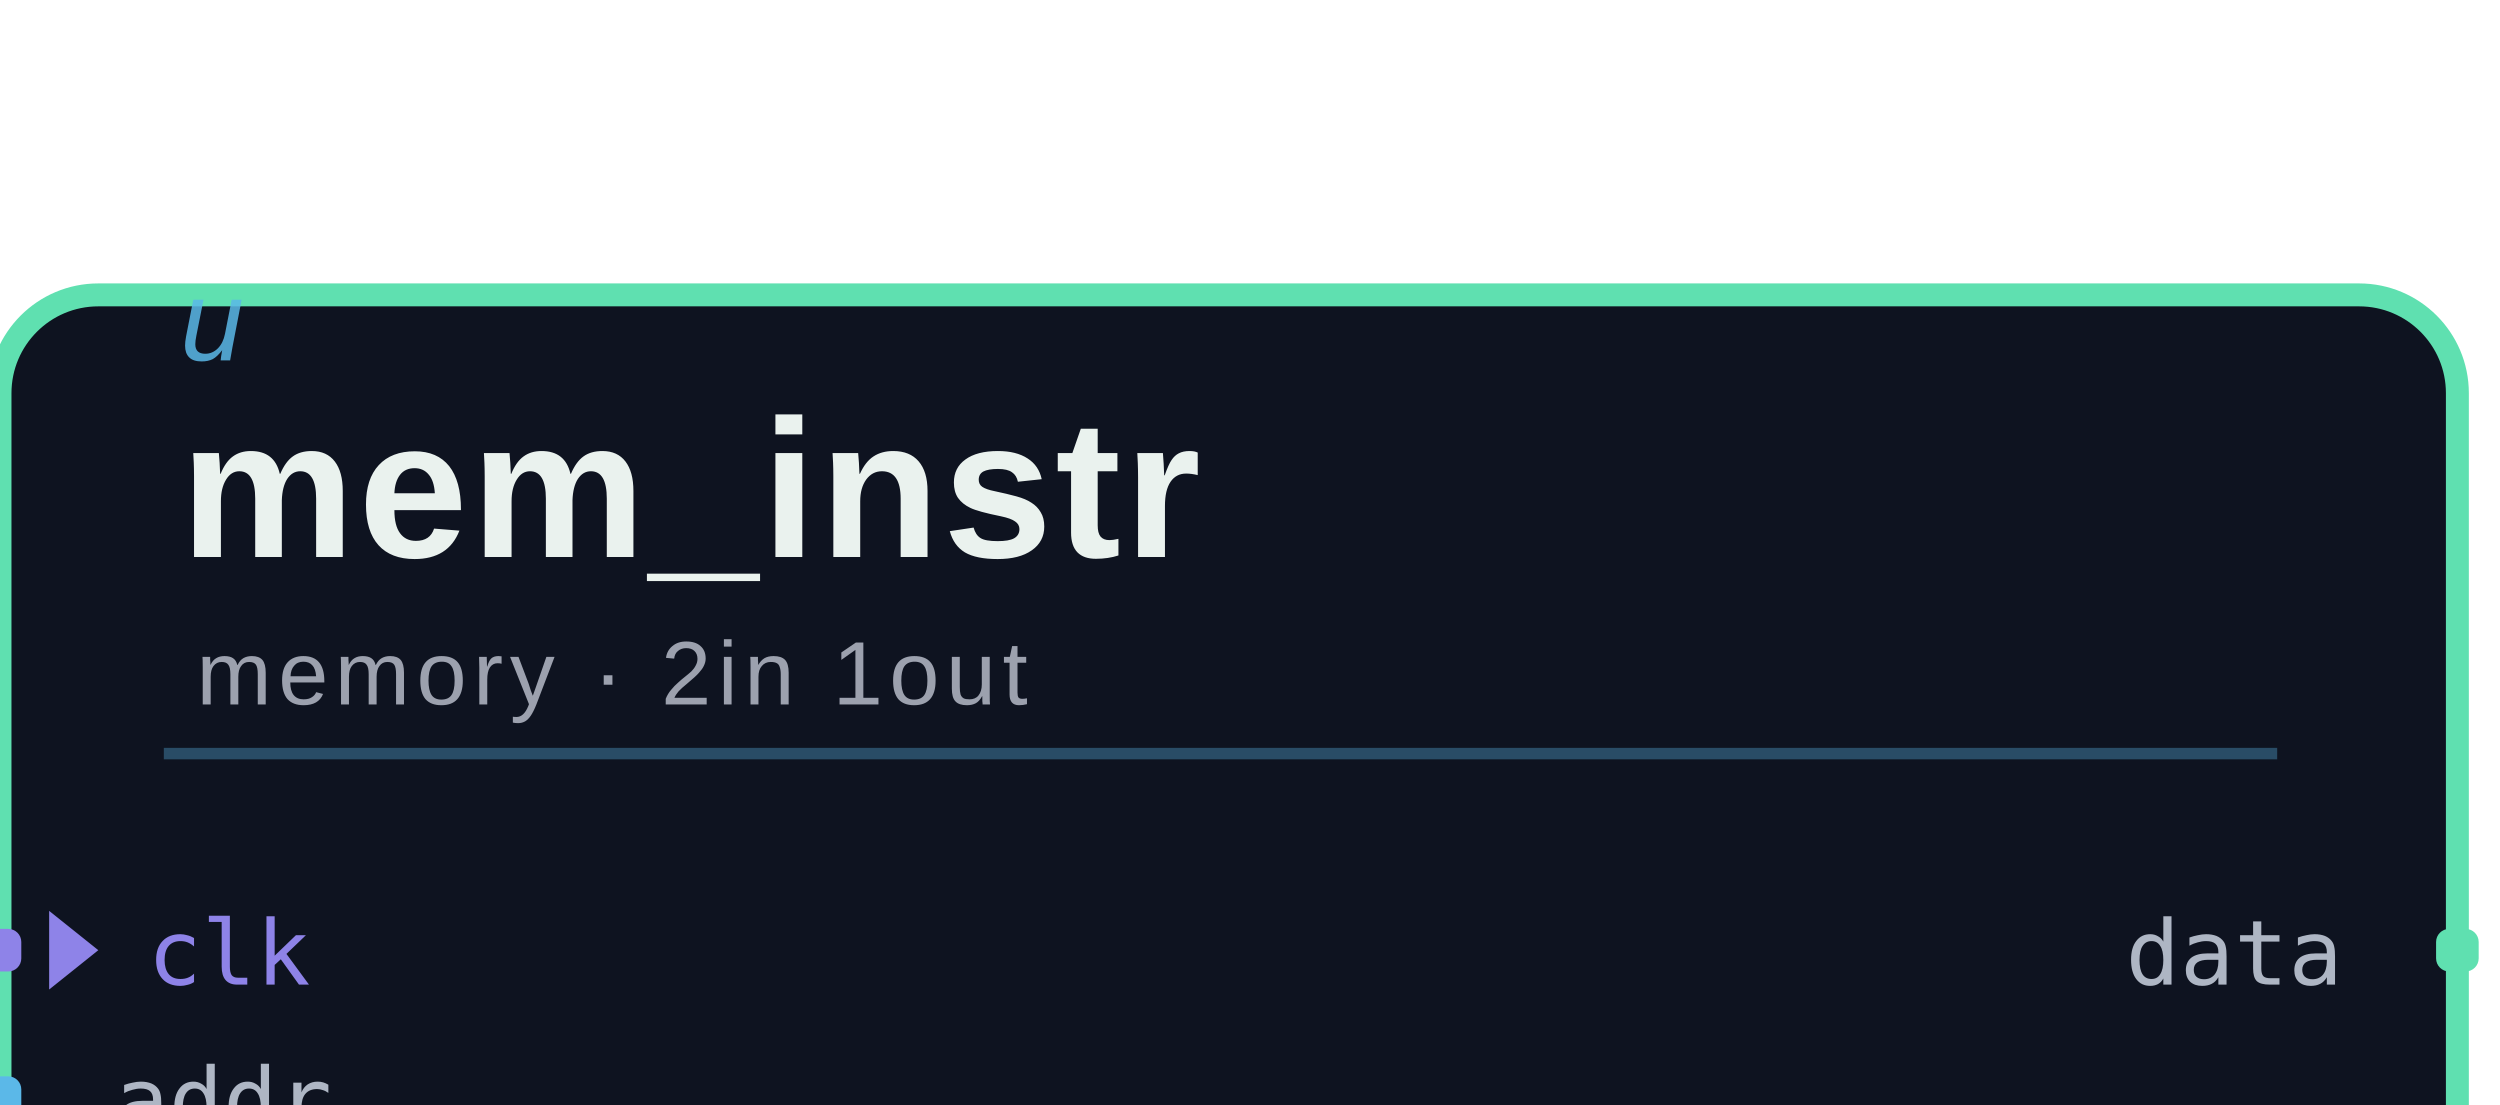
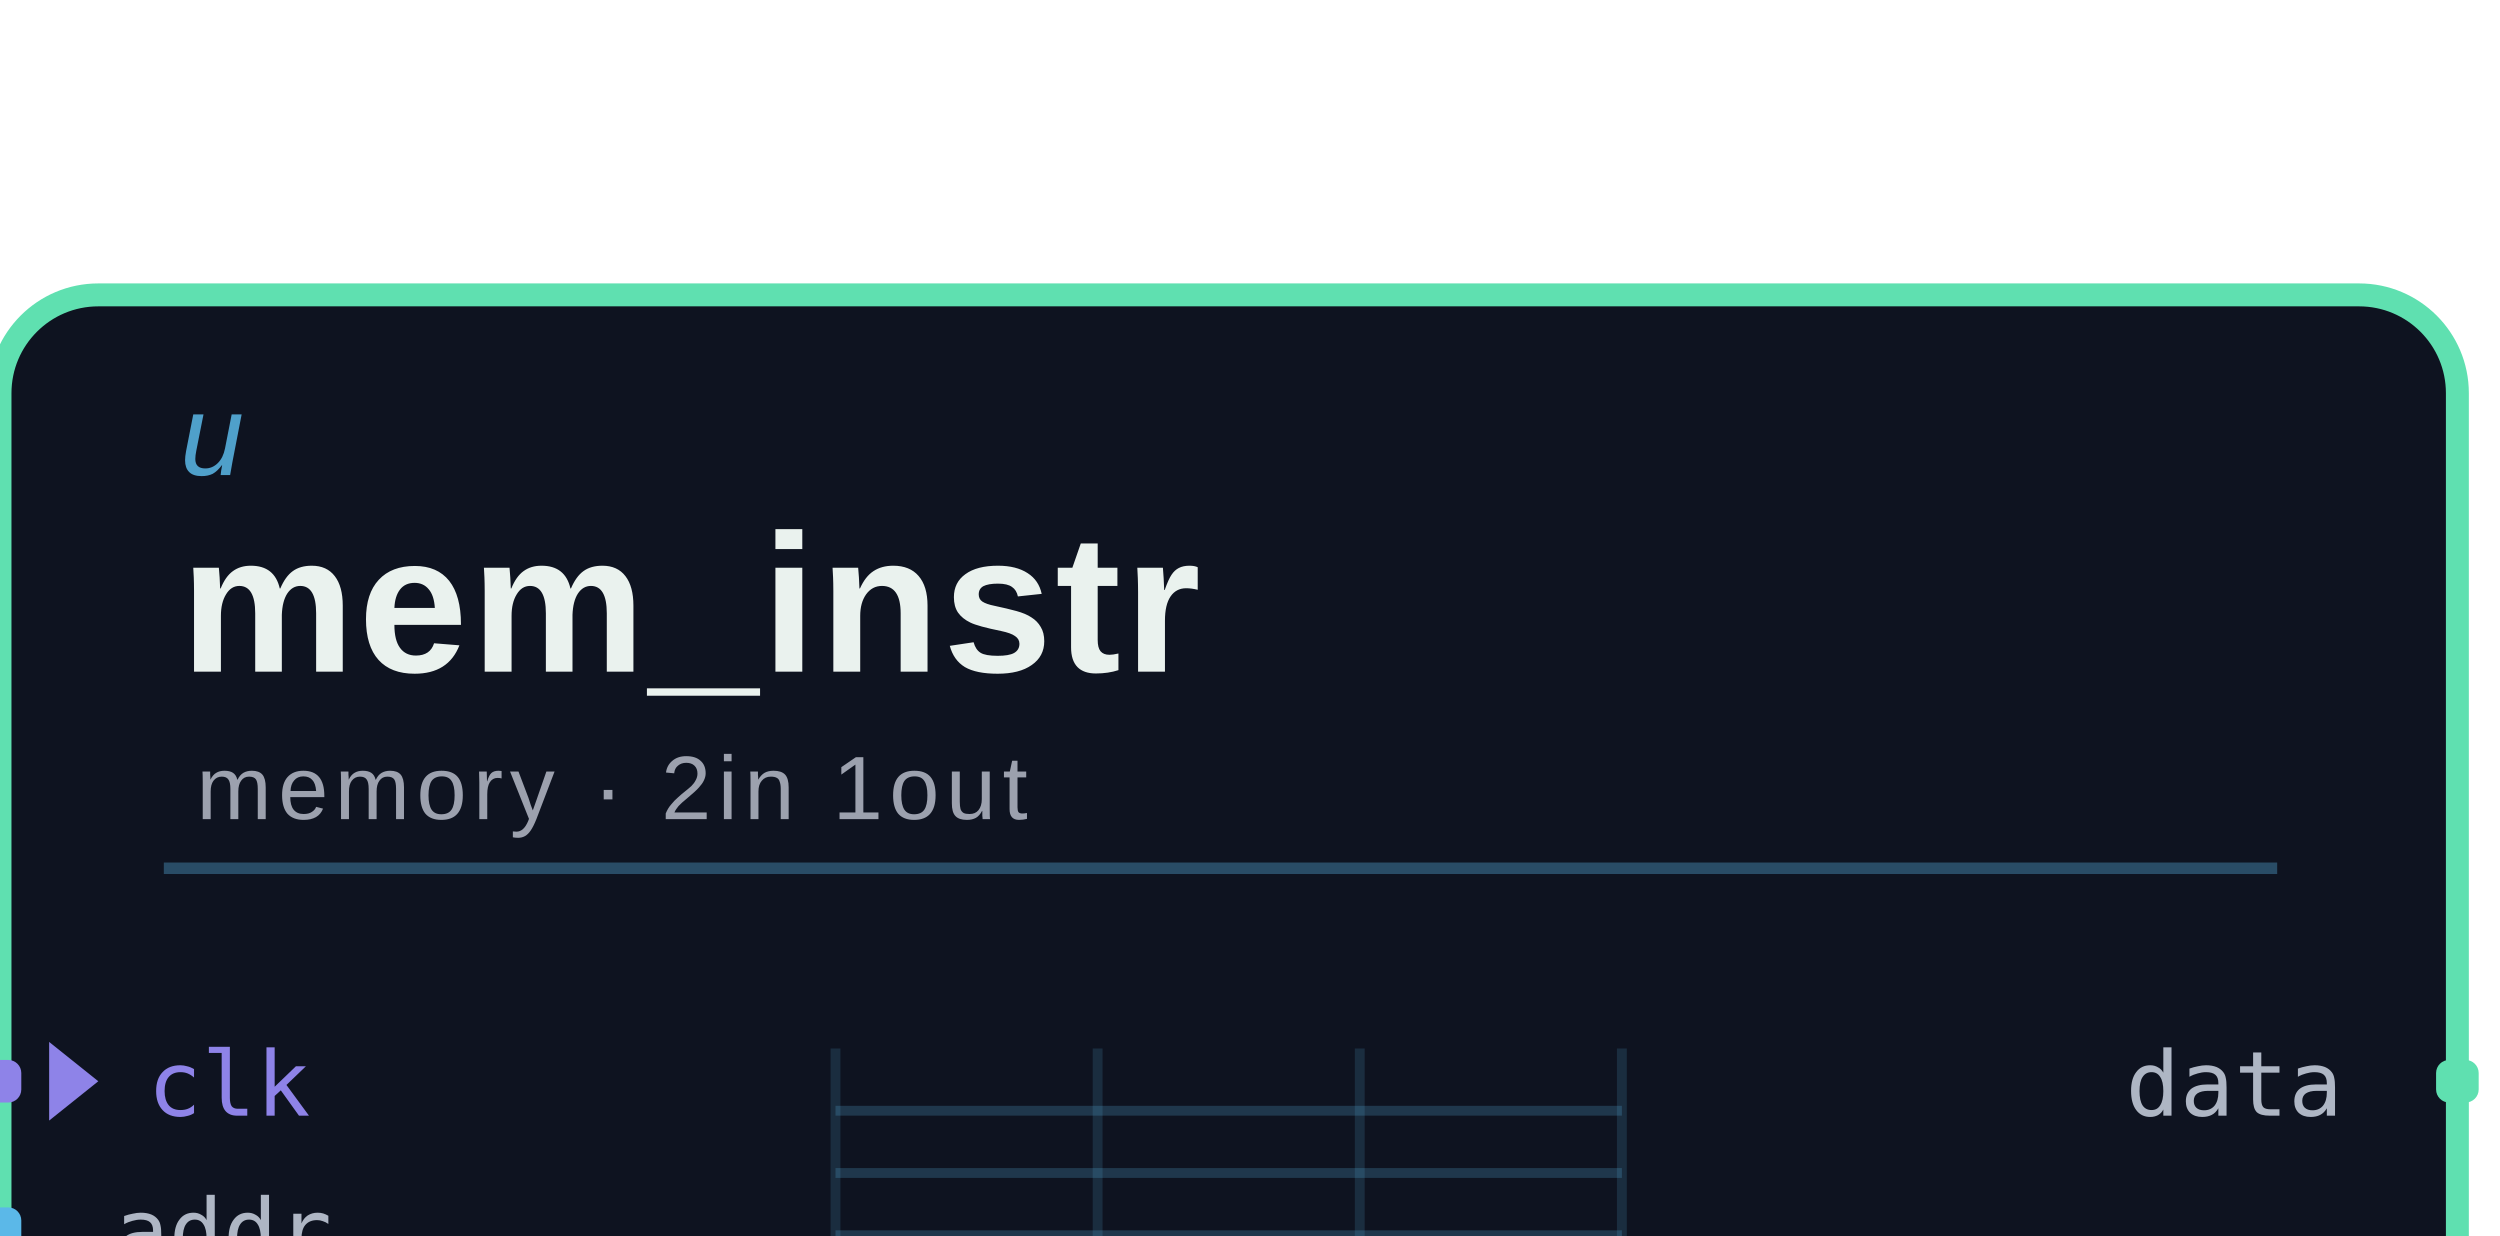
<svg xmlns="http://www.w3.org/2000/svg" xmlns:ns1="https://github.com/nturley/netlistsvg">
-   <g ns1:type="mem_instr" transform="translate(0, 0)" ns1:width="150" ns1:height="88">
+   <g ns1:type="mem_instr" transform="translate(0, 0)" ns1:width="150" ns1:height="96">
    <ns1:alias val="mem_instr" />
-     <path d="M 6,18 H 144 A 6,6 0 0 1 150,24 V 78 A 6,6 0 0 1 144,84 H 6 A 6,6 0 0 1 0,78 V 24 A 6,6 0 0 1 6,18 Z" class="$cell_id" style="fill: var(--prism-card, #0E1320); stroke: var(--prism-module-stroke, #5FE0B0); stroke-width: 1.4; stroke-linejoin: round;" />
-     <text x="11" y="22" class="$cell_id" ns1:attribute="ref" style="font-family: 'Segoe UI', system-ui, -apple-system, 'Helvetica Neue', Arial, sans-serif; text-anchor: start; font-size: 7px; font-style: italic; fill: var(--aurora-cyan, #5BB8E8); opacity: 0.85;">u</text>
-     <text x="11" y="34" class="nodelabel $cell_id" ns1:attribute="" style="font-family: 'Segoe UI', system-ui, -apple-system, 'Helvetica Neue', Arial, sans-serif; text-anchor: start; font-weight: 700; font-size: 12px; letter-spacing: 0.2px; fill: var(--prism-module-glyph, #EAF2EE);">mem_instr</text>
-     <text x="12" y="43" class="$cell_id" ns1:attribute="" style="font-family: 'Segoe UI', system-ui, -apple-system, 'Helvetica Neue', Arial, sans-serif; text-anchor: start; font-size: 5.5px; letter-spacing: 0.4px; fill: var(--text-secondary, #9CA1AE);">memory · 2in 1out</text>
-     <line x1="10" y1="46" x2="139" y2="46" stroke="var(--aurora-cyan, #5BB8E8)" stroke-width="0.7" opacity="0.35" />
-     <rect x="-1.3" y="56.7" width="2.6" height="2.6" rx="0.8" fill="var(--accent, #8E83E8)" />
-     <path d="M 3,55.6 L 6,58 L 3,60.4 Z" fill="var(--accent, #8E83E8)" />
-     <text x="9" y="60.1" class="$cell_id" ns1:attribute="" style="font-family: 'JetBrains Mono', 'Cascadia Code', 'Consolas', ui-monospace, monospace; text-anchor: start; font-size: 5.5px; fill: var(--accent, #8E83E8);">clk</text>
-     <g ns1:x="0" ns1:y="58" ns1:pid="clk" />
-     <rect x="-1.3" y="65.7" width="2.6" height="2.6" rx="0.8" fill="var(--aurora-cyan, #5BB8E8)" />
-     <text x="7" y="69.1" class="$cell_id" ns1:attribute="" style="font-family: 'JetBrains Mono', 'Cascadia Code', 'Consolas', ui-monospace, monospace; text-anchor: start; font-size: 5.5px; fill: var(--prism-port-label, #AEB6C4);">addr</text>
-     <g ns1:x="0" ns1:y="67" ns1:pid="addr" />
-     <rect x="148.7" y="56.7" width="2.6" height="2.6" rx="0.8" fill="var(--prism-module-stroke, #5FE0B0)" />
-     <text x="143" y="60.1" class="$cell_id" ns1:attribute="" style="font-family: 'JetBrains Mono', 'Cascadia Code', 'Consolas', ui-monospace, monospace; text-anchor: end; font-size: 5.5px; fill: var(--prism-port-label, #AEB6C4);">data</text>
-     <g ns1:x="150" ns1:y="58" ns1:pid="data" />
+     <path d="M 6,18 H 144 A 6,6 0 0 1 150,24 V 86 A 6,6 0 0 1 144,92 H 6 A 6,6 0 0 1 0,86 V 24 A 6,6 0 0 1 6,18 Z" class="$cell_id" style="fill: var(--prism-card, #0E1320); stroke: var(--prism-module-stroke, #5FE0B0); stroke-width: 1.4; stroke-linejoin: round;" />
+     <line x1="51" y1="67.8" x2="99" y2="67.8" stroke="var(--aurora-cyan, #5BB8E8)" stroke-width="0.6" opacity="0.22" />
+     <line x1="51" y1="71.6" x2="99" y2="71.6" stroke="var(--aurora-cyan, #5BB8E8)" stroke-width="0.6" opacity="0.22" />
+     <line x1="51" y1="75.4" x2="99" y2="75.4" stroke="var(--aurora-cyan, #5BB8E8)" stroke-width="0.6" opacity="0.22" />
+     <line x1="51" y1="79.2" x2="99" y2="79.2" stroke="var(--aurora-cyan, #5BB8E8)" stroke-width="0.6" opacity="0.22" />
+     <line x1="51.0" y1="64.0" x2="51.0" y2="83.0" stroke="var(--aurora-cyan, #5BB8E8)" stroke-width="0.6" opacity="0.16" />
+     <line x1="67.0" y1="64.0" x2="67.0" y2="83.0" stroke="var(--aurora-cyan, #5BB8E8)" stroke-width="0.6" opacity="0.16" />
+     <line x1="83.0" y1="64.0" x2="83.0" y2="83.0" stroke="var(--aurora-cyan, #5BB8E8)" stroke-width="0.6" opacity="0.16" />
+     <line x1="99.0" y1="64.0" x2="99.0" y2="83.0" stroke="var(--aurora-cyan, #5BB8E8)" stroke-width="0.6" opacity="0.16" />
+     <text x="11" y="29" class="$cell_id" ns1:attribute="ref" style="font-family: 'Segoe UI', system-ui, -apple-system, 'Helvetica Neue', Arial, sans-serif; text-anchor: start; font-size: 7px; font-style: italic; fill: var(--aurora-cyan, #5BB8E8); opacity: 0.85;">u</text>
+     <text x="11" y="41" class="nodelabel $cell_id" ns1:attribute="" style="font-family: 'Segoe UI', system-ui, -apple-system, 'Helvetica Neue', Arial, sans-serif; text-anchor: start; font-weight: 700; font-size: 12px; letter-spacing: 0.2px; fill: var(--prism-module-glyph, #EAF2EE);">mem_instr</text>
+     <text x="12" y="50" class="$cell_id" ns1:attribute="" style="font-family: 'Segoe UI', system-ui, -apple-system, 'Helvetica Neue', Arial, sans-serif; text-anchor: start; font-size: 5.5px; letter-spacing: 0.4px; fill: var(--text-secondary, #9CA1AE);">memory · 2in 1out</text>
+     <line x1="10" y1="53" x2="139" y2="53" stroke="var(--aurora-cyan, #5BB8E8)" stroke-width="0.7" opacity="0.35" />
+     <rect x="-1.3" y="64.7" width="2.6" height="2.6" rx="0.8" fill="var(--accent, #8E83E8)" />
+     <path d="M 3,63.6 L 6,66 L 3,68.4 Z" fill="var(--accent, #8E83E8)" />
+     <text x="9" y="68.1" class="$cell_id" ns1:attribute="" style="font-family: 'JetBrains Mono', 'Cascadia Code', 'Consolas', ui-monospace, monospace; text-anchor: start; font-size: 5.5px; fill: var(--accent, #8E83E8);">clk</text>
+     <g ns1:x="0" ns1:y="66" ns1:pid="clk" />
+     <rect x="-1.3" y="73.7" width="2.6" height="2.6" rx="0.8" fill="var(--aurora-cyan, #5BB8E8)" />
+     <text x="7" y="77.1" class="$cell_id" ns1:attribute="" style="font-family: 'JetBrains Mono', 'Cascadia Code', 'Consolas', ui-monospace, monospace; text-anchor: start; font-size: 5.5px; fill: var(--prism-port-label, #AEB6C4);">addr</text>
+     <g ns1:x="0" ns1:y="75" ns1:pid="addr" />
+     <rect x="148.7" y="64.7" width="2.6" height="2.6" rx="0.8" fill="var(--prism-module-stroke, #5FE0B0)" />
+     <text x="143" y="68.1" class="$cell_id" ns1:attribute="" style="font-family: 'JetBrains Mono', 'Cascadia Code', 'Consolas', ui-monospace, monospace; text-anchor: end; font-size: 5.5px; fill: var(--prism-port-label, #AEB6C4);">data</text>
+     <g ns1:x="150" ns1:y="66" ns1:pid="data" />
  </g>
</svg>
